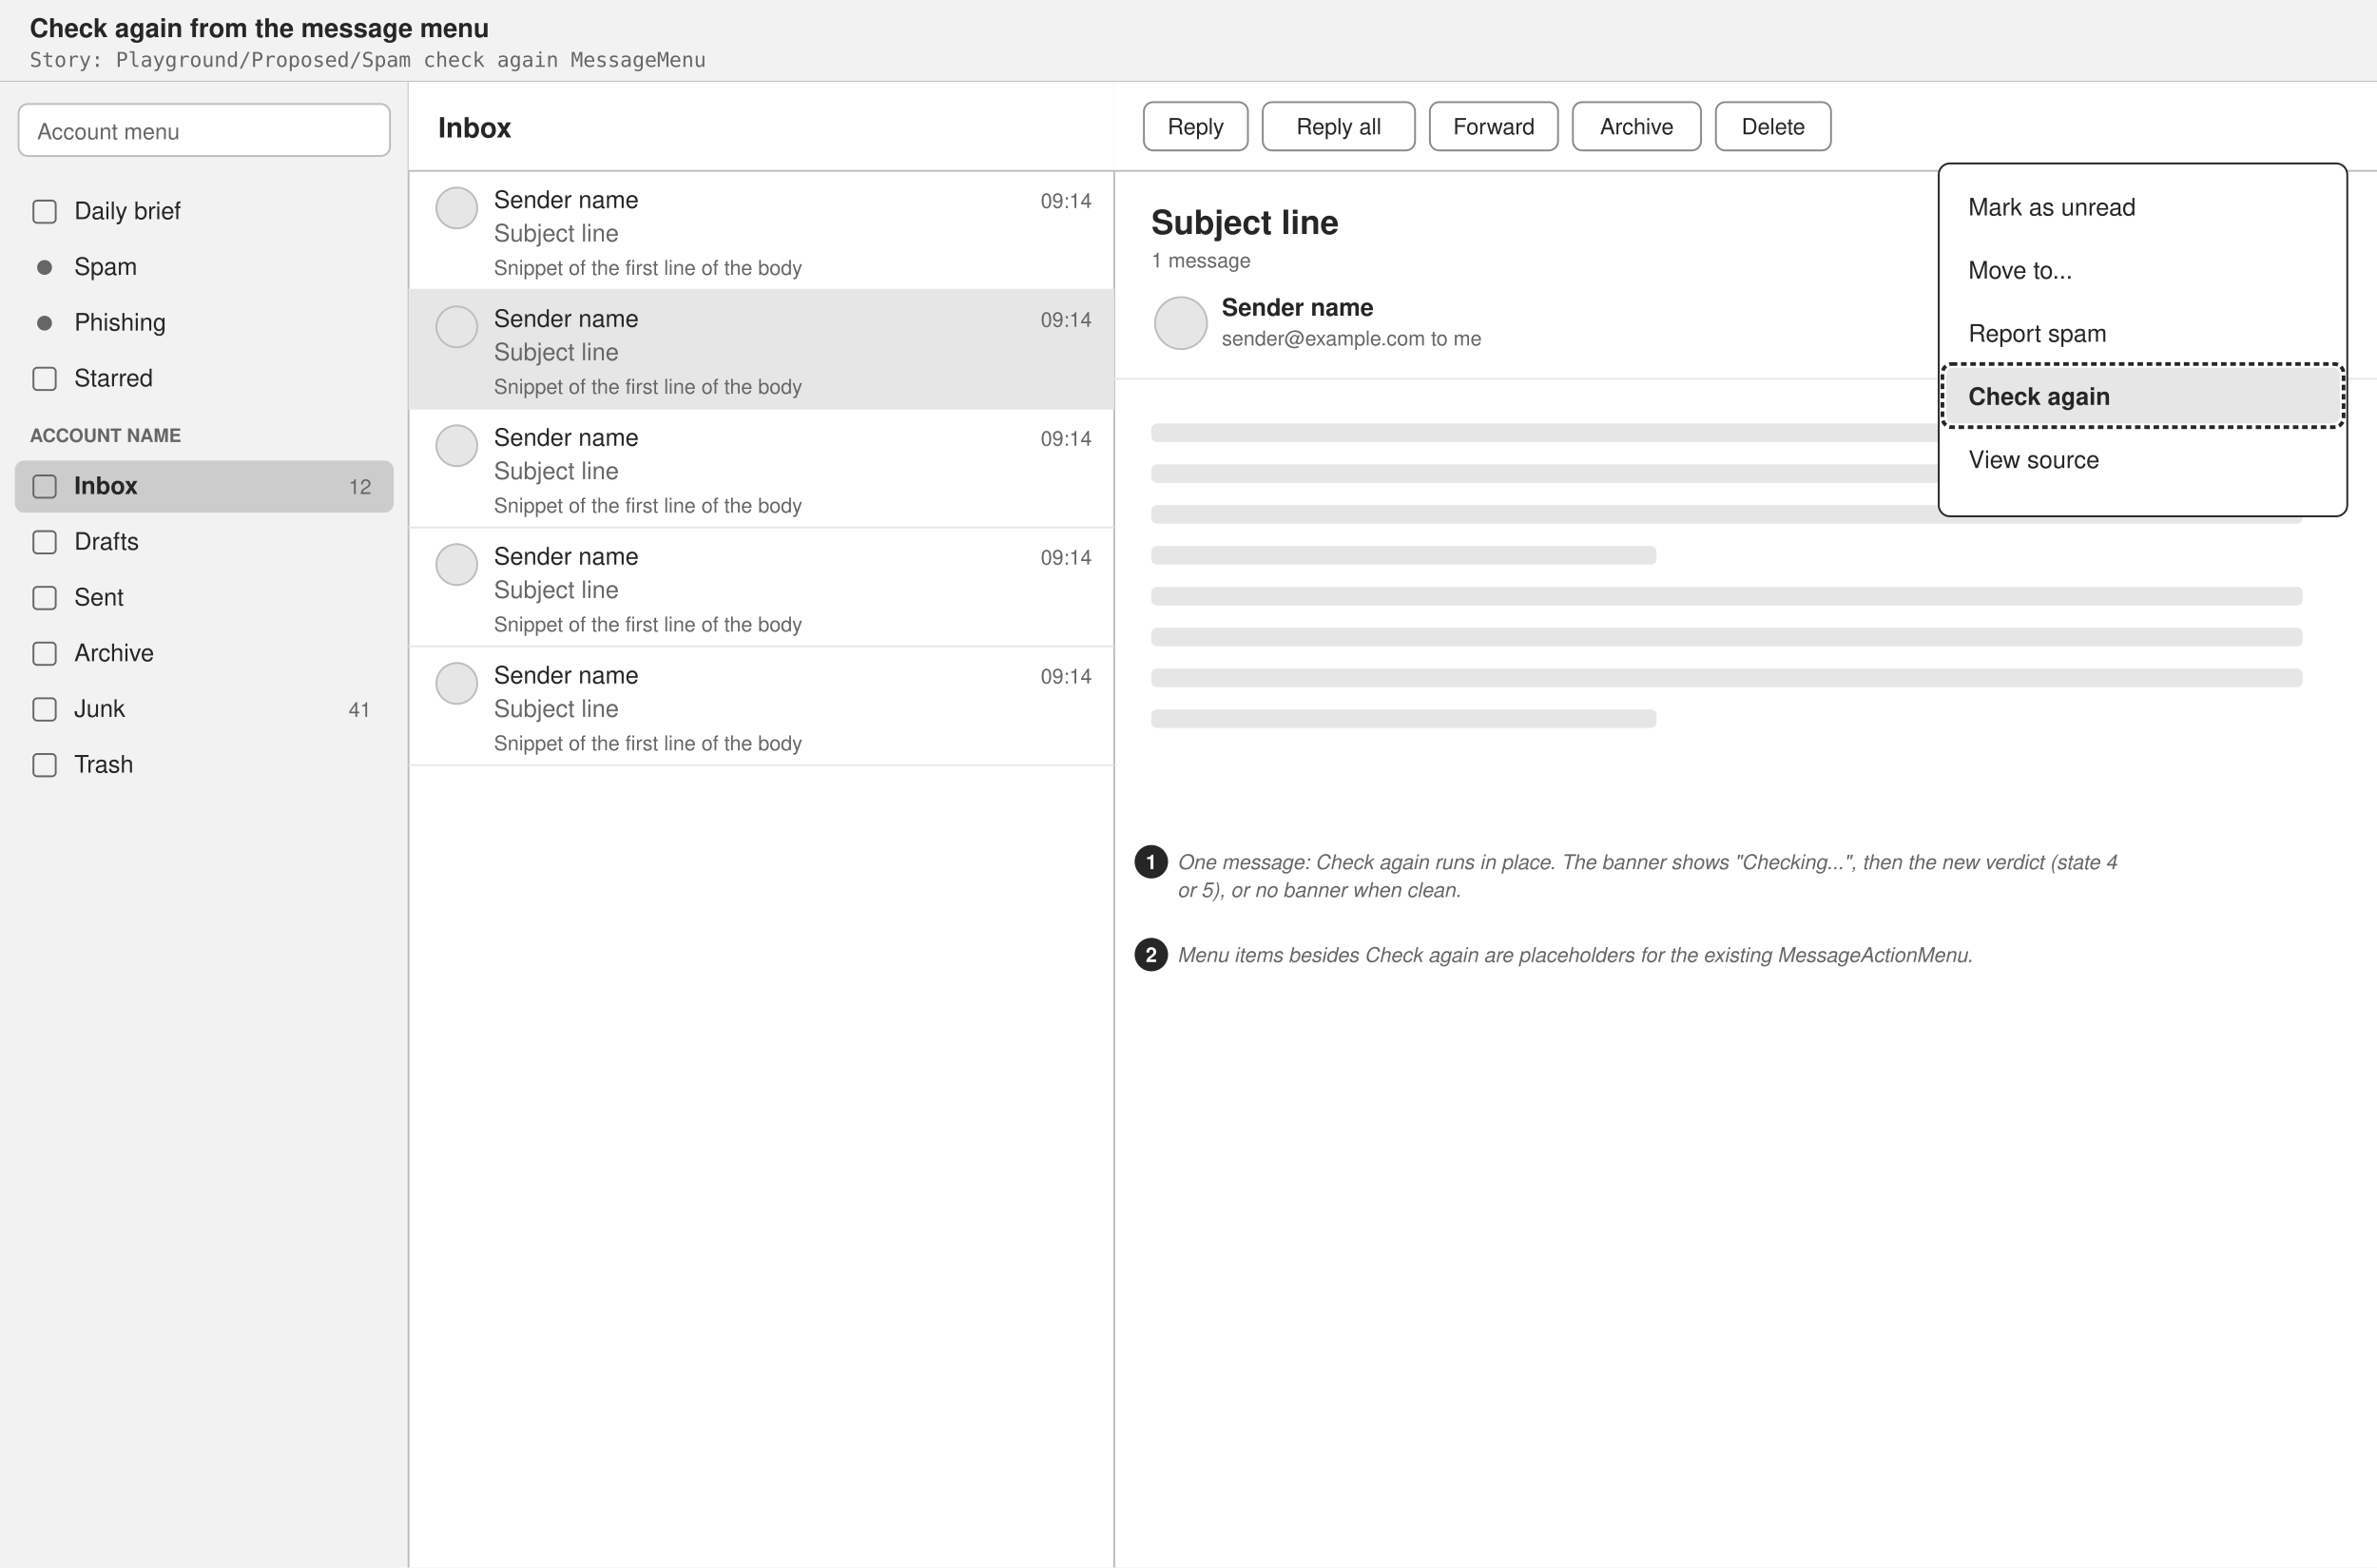
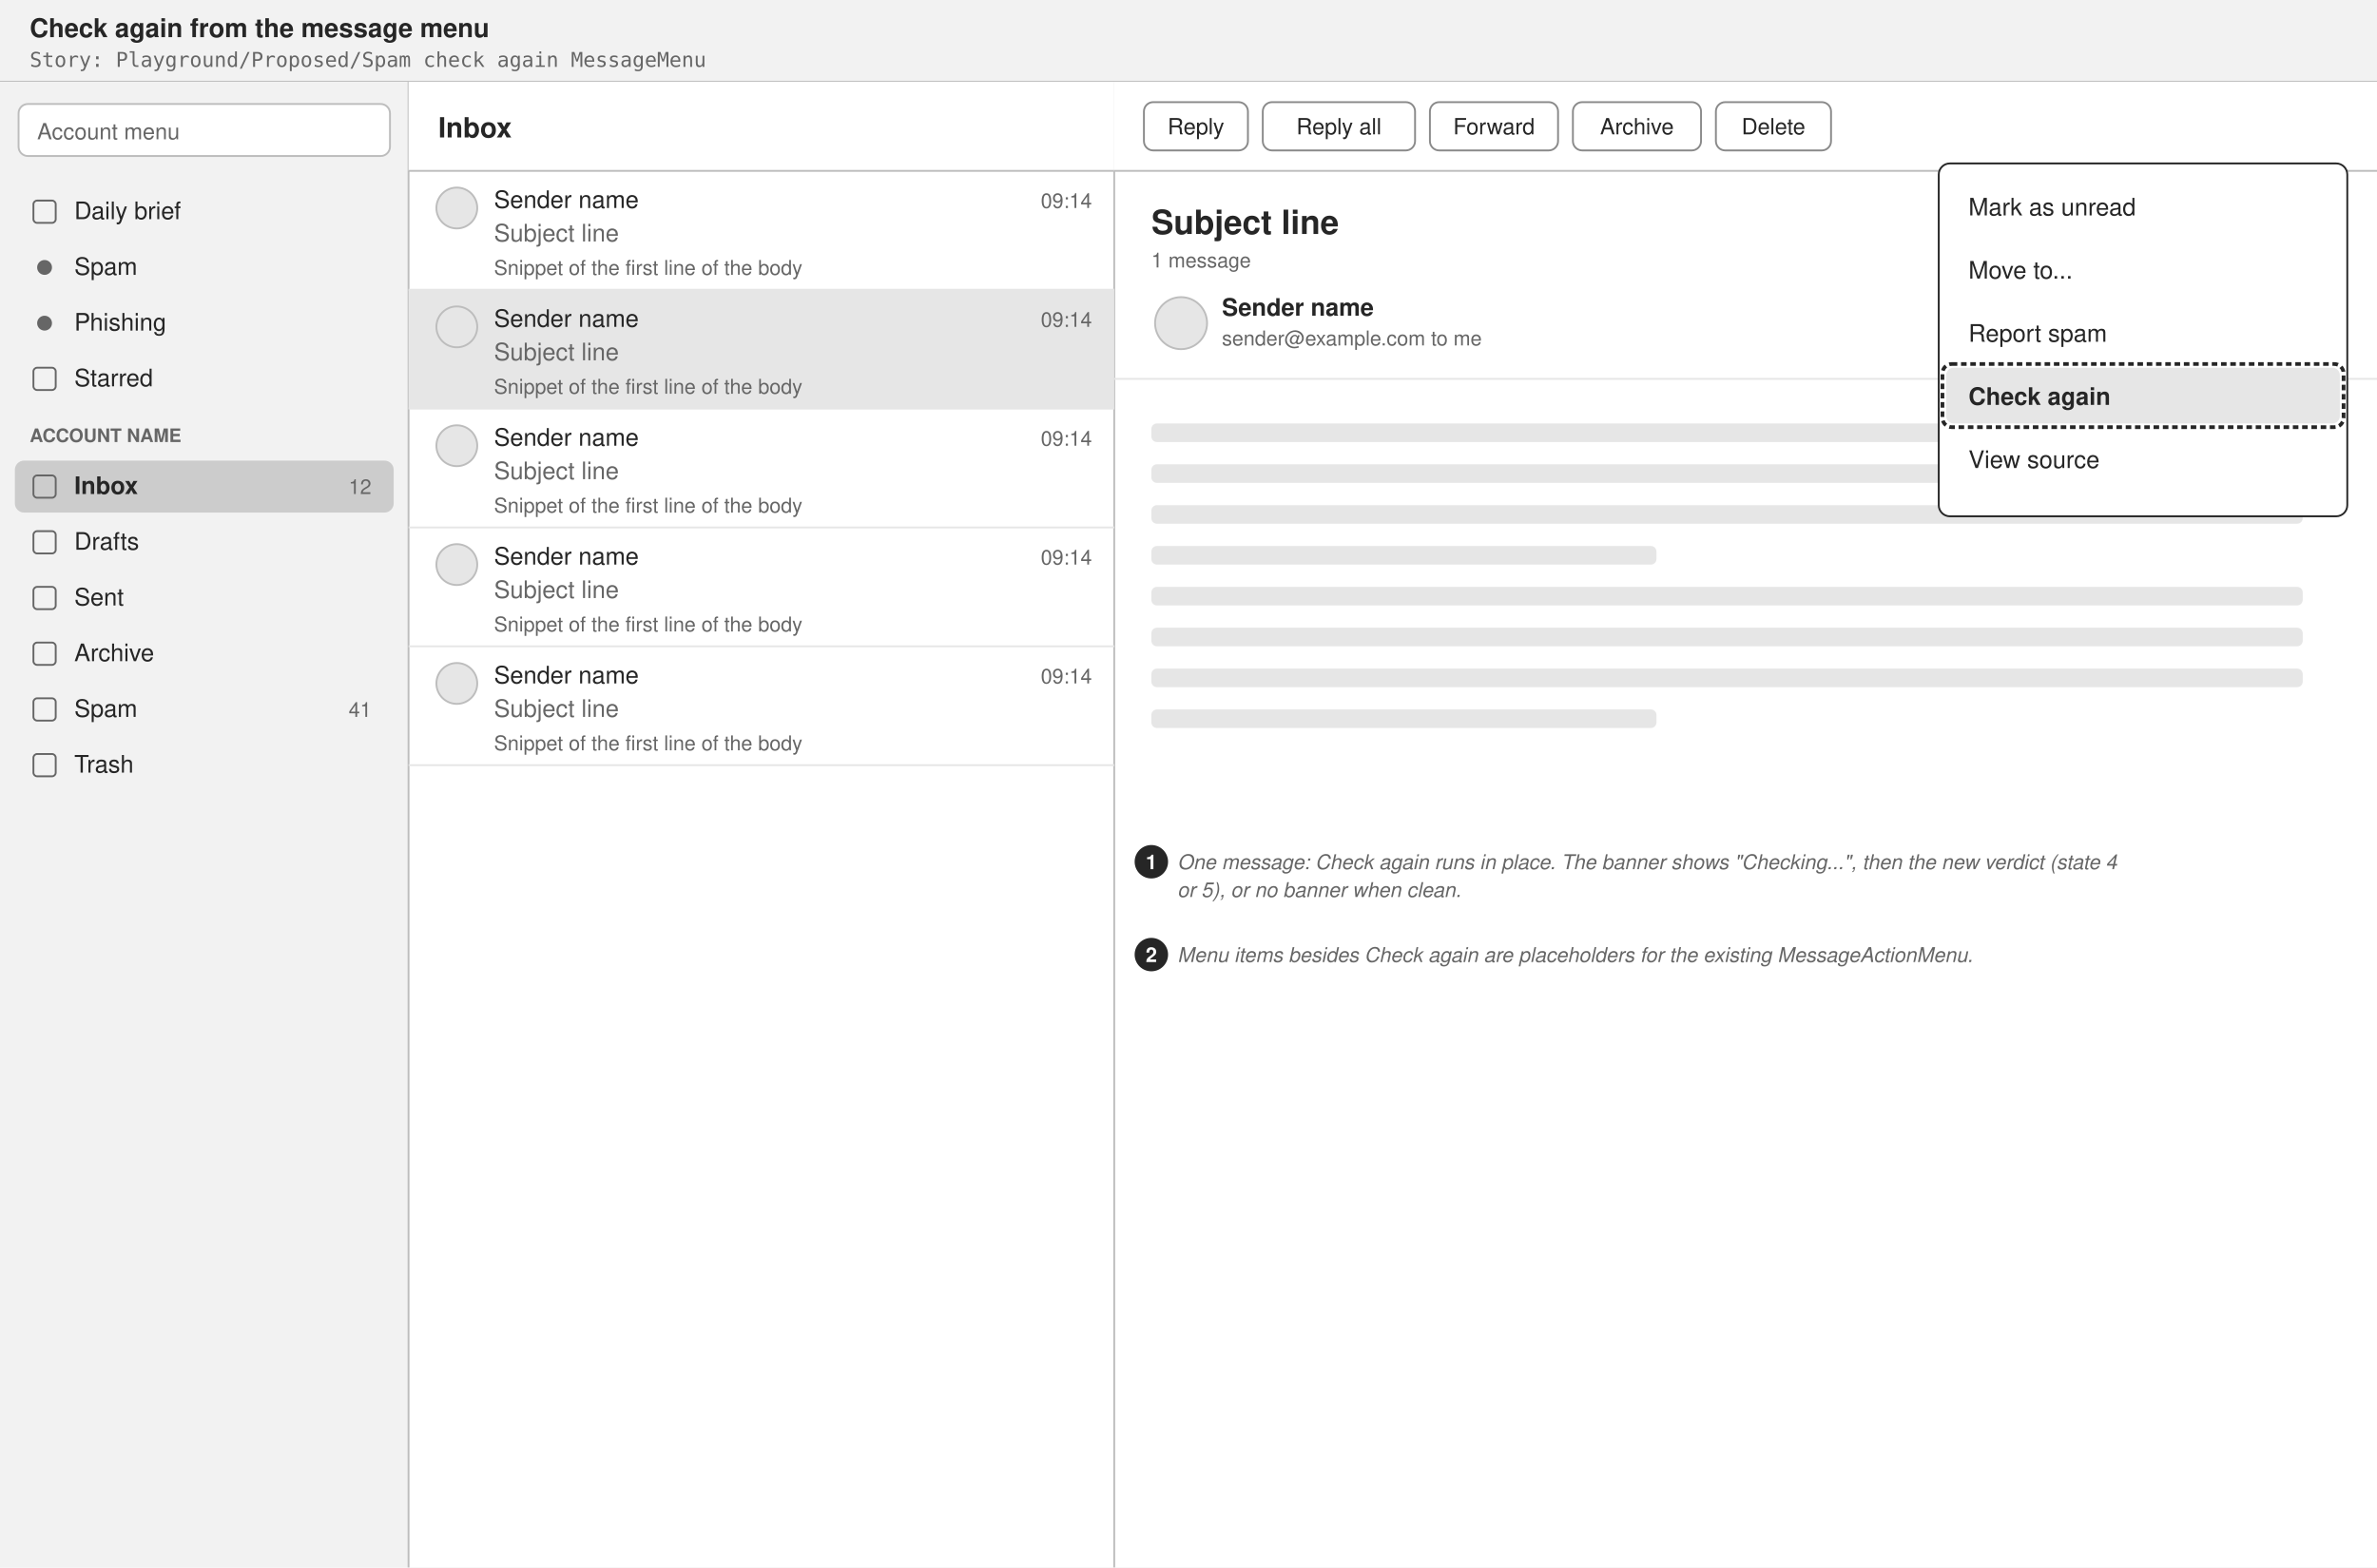
<svg xmlns="http://www.w3.org/2000/svg" width="1280" height="844" viewBox="0 0 1280 844" font-family="Helvetica, Arial, sans-serif">
  <rect x="0" y="0" width="1280" height="844" fill="#ffffff" stroke="none" stroke-width="1" />
  <rect x="0" y="0" width="1280" height="44" fill="#f2f2f2" stroke="none" stroke-width="1" />
  <line x1="0" y1="44" x2="1280" y2="44" stroke="#bdbdbd" stroke-width="1" />
  <text x="16" y="20" font-size="14" fill="#262626" font-weight="700">Check again from the message menu</text>
  <text x="16" y="36" font-size="11" fill="#666666" font-family="monospace">Story: Playground/Proposed/Spam check again MessageMenu</text>
  <g transform="translate(0,44)">
    <rect x="0" y="0" width="220" height="800" fill="#f2f2f2" stroke="none" stroke-width="1" />
    <line x1="220" y1="0" x2="220" y2="800" stroke="#bdbdbd" stroke-width="1" />
    <rect x="10" y="12" width="200" height="28" fill="#ffffff" stroke="#bdbdbd" stroke-width="1" rx="5" />
    <text x="20" y="31" font-size="12" fill="#666666">Account menu</text>
    <rect x="18" y="64" width="12" height="12" fill="none" stroke="#666666" stroke-width="1" rx="2" />
    <text x="40" y="74" font-size="13" fill="#262626" font-weight="400">Daily brief</text>
    <circle cx="24" cy="100" r="4" fill="#666666" />
    <text x="40" y="104" font-size="13" fill="#262626" font-weight="400">Spam</text>
    <circle cx="24" cy="130" r="4" fill="#666666" />
    <text x="40" y="134" font-size="13" fill="#262626" font-weight="400">Phishing</text>
    <rect x="18" y="154" width="12" height="12" fill="none" stroke="#666666" stroke-width="1" rx="2" />
    <text x="40" y="164" font-size="13" fill="#262626" font-weight="400">Starred</text>
    <text x="16" y="194" font-size="10" fill="#666666" font-weight="700">ACCOUNT NAME</text>
    <rect x="8" y="204" width="204" height="28" fill="#cccccc" stroke="none" stroke-width="1" rx="5" />
    <rect x="18" y="212" width="12" height="12" fill="none" stroke="#666666" stroke-width="1" rx="2" />
    <text x="40" y="222" font-size="13" fill="#262626" font-weight="600">Inbox</text>
    <text x="200" y="222" font-size="11" fill="#666666" text-anchor="end">12</text>
    <rect x="18" y="242" width="12" height="12" fill="none" stroke="#666666" stroke-width="1" rx="2" />
    <text x="40" y="252" font-size="13" fill="#262626" font-weight="400">Drafts</text>
    <rect x="18" y="272" width="12" height="12" fill="none" stroke="#666666" stroke-width="1" rx="2" />
    <text x="40" y="282" font-size="13" fill="#262626" font-weight="400">Sent</text>
    <rect x="18" y="302" width="12" height="12" fill="none" stroke="#666666" stroke-width="1" rx="2" />
    <text x="40" y="312" font-size="13" fill="#262626" font-weight="400">Archive</text>
    <rect x="18" y="332" width="12" height="12" fill="none" stroke="#666666" stroke-width="1" rx="2" />
-     <text x="40" y="342" font-size="13" fill="#262626" font-weight="400">Junk</text>
+     <text x="40" y="342" font-size="13" fill="#262626" font-weight="400">Spam</text>
    <text x="200" y="342" font-size="11" fill="#666666" text-anchor="end">41</text>
    <rect x="18" y="362" width="12" height="12" fill="none" stroke="#666666" stroke-width="1" rx="2" />
    <text x="40" y="372" font-size="13" fill="#262626" font-weight="400">Trash</text>
    <line x1="600" y1="0" x2="600" y2="800" stroke="#bdbdbd" stroke-width="1" />
    <rect x="220" y="0" width="380" height="48" fill="#ffffff" stroke="none" stroke-width="1" />
    <line x1="220" y1="48" x2="600" y2="48" stroke="#bdbdbd" stroke-width="1" />
    <text x="236" y="30" font-size="15" fill="#262626" font-weight="700">Inbox</text>
    <circle cx="246" cy="68" r="11" fill="#e6e6e6" stroke="#bdbdbd" />
    <text x="266" y="68" font-size="13" fill="#262626" font-weight="500">Sender name</text>
    <text x="588" y="68" font-size="11" fill="#666666" text-anchor="end">09:14</text>
    <text x="266" y="86" font-size="13" fill="#666666">Subject line</text>
    <text x="266" y="104" font-size="11" fill="#666666">Snippet of the first line of the body</text>
    <line x1="220" y1="112" x2="600" y2="112" stroke="#e6e6e6" stroke-width="1" />
    <rect x="220" y="112" width="380" height="64" fill="#e6e6e6" stroke="none" stroke-width="1" />
    <circle cx="246" cy="132" r="11" fill="#e6e6e6" stroke="#bdbdbd" />
    <text x="266" y="132" font-size="13" fill="#262626" font-weight="500">Sender name</text>
    <text x="588" y="132" font-size="11" fill="#666666" text-anchor="end">09:14</text>
    <text x="266" y="150" font-size="13" fill="#666666">Subject line</text>
    <text x="266" y="168" font-size="11" fill="#666666">Snippet of the first line of the body</text>
    <line x1="220" y1="176" x2="600" y2="176" stroke="#e6e6e6" stroke-width="1" />
    <circle cx="246" cy="196" r="11" fill="#e6e6e6" stroke="#bdbdbd" />
    <text x="266" y="196" font-size="13" fill="#262626" font-weight="500">Sender name</text>
    <text x="588" y="196" font-size="11" fill="#666666" text-anchor="end">09:14</text>
    <text x="266" y="214" font-size="13" fill="#666666">Subject line</text>
    <text x="266" y="232" font-size="11" fill="#666666">Snippet of the first line of the body</text>
    <line x1="220" y1="240" x2="600" y2="240" stroke="#e6e6e6" stroke-width="1" />
    <circle cx="246" cy="260" r="11" fill="#e6e6e6" stroke="#bdbdbd" />
    <text x="266" y="260" font-size="13" fill="#262626" font-weight="500">Sender name</text>
    <text x="588" y="260" font-size="11" fill="#666666" text-anchor="end">09:14</text>
    <text x="266" y="278" font-size="13" fill="#666666">Subject line</text>
    <text x="266" y="296" font-size="11" fill="#666666">Snippet of the first line of the body</text>
    <line x1="220" y1="304" x2="600" y2="304" stroke="#e6e6e6" stroke-width="1" />
    <circle cx="246" cy="324" r="11" fill="#e6e6e6" stroke="#bdbdbd" />
    <text x="266" y="324" font-size="13" fill="#262626" font-weight="500">Sender name</text>
    <text x="588" y="324" font-size="11" fill="#666666" text-anchor="end">09:14</text>
    <text x="266" y="342" font-size="13" fill="#666666">Subject line</text>
    <text x="266" y="360" font-size="11" fill="#666666">Snippet of the first line of the body</text>
    <line x1="220" y1="368" x2="600" y2="368" stroke="#e6e6e6" stroke-width="1" />
    <rect x="600" y="0" width="680" height="48" fill="#ffffff" stroke="none" stroke-width="1" />
    <line x1="600" y1="48" x2="1280" y2="48" stroke="#bdbdbd" stroke-width="1" />
    <rect x="616" y="11" width="56" height="26" fill="#ffffff" stroke="#8a8a8a" stroke-width="1" rx="5" />
    <text x="644" y="28.32" font-size="12" fill="#262626" font-weight="500" text-anchor="middle">Reply</text>
    <rect x="680" y="11" width="82" height="26" fill="#ffffff" stroke="#8a8a8a" stroke-width="1" rx="5" />
    <text x="721" y="28.32" font-size="12" fill="#262626" font-weight="500" text-anchor="middle">Reply all</text>
    <rect x="770" y="11" width="69" height="26" fill="#ffffff" stroke="#8a8a8a" stroke-width="1" rx="5" />
    <text x="804.5" y="28.32" font-size="12" fill="#262626" font-weight="500" text-anchor="middle">Forward</text>
    <rect x="847" y="11" width="69" height="26" fill="#ffffff" stroke="#8a8a8a" stroke-width="1" rx="5" />
    <text x="881.5" y="28.32" font-size="12" fill="#262626" font-weight="500" text-anchor="middle">Archive</text>
    <rect x="924" y="11" width="62" height="26" fill="#ffffff" stroke="#8a8a8a" stroke-width="1" rx="5" />
    <text x="955" y="28.32" font-size="12" fill="#262626" font-weight="500" text-anchor="middle">Delete</text>
    <text x="620" y="82" font-size="18" fill="#262626" font-weight="700">Subject line</text>
    <text x="620" y="100" font-size="11" fill="#666666">1 message</text>
    <circle cx="636" cy="130" r="14" fill="#e6e6e6" stroke="#bdbdbd" />
    <text x="658" y="126" font-size="13" fill="#262626" font-weight="600">Sender name</text>
    <text x="658" y="142" font-size="11" fill="#666666">sender@example.com  to me</text>
    <text x="1264" y="126" font-size="11" fill="#666666" text-anchor="end">09:14</text>
    <line x1="600" y1="160" x2="1280" y2="160" stroke="#e6e6e6" stroke-width="1" />
    <rect x="620" y="184" width="620" height="10" fill="#e6e6e6" stroke="none" stroke-width="1" rx="3" />
    <rect x="620" y="206" width="620" height="10" fill="#e6e6e6" stroke="none" stroke-width="1" rx="3" />
    <rect x="620" y="228" width="620" height="10" fill="#e6e6e6" stroke="none" stroke-width="1" rx="3" />
    <rect x="620" y="250" width="272" height="10" fill="#e6e6e6" stroke="none" stroke-width="1" rx="3" />
    <rect x="620" y="272" width="620" height="10" fill="#e6e6e6" stroke="none" stroke-width="1" rx="3" />
    <rect x="620" y="294" width="620" height="10" fill="#e6e6e6" stroke="none" stroke-width="1" rx="3" />
    <rect x="620" y="316" width="620" height="10" fill="#e6e6e6" stroke="none" stroke-width="1" rx="3" />
    <rect x="620" y="338" width="272" height="10" fill="#e6e6e6" stroke="none" stroke-width="1" rx="3" />
    <rect x="1044" y="44" width="220" height="190" fill="#ffffff" stroke="#262626" stroke-width="1" rx="6" />
    <text x="1060" y="72" font-size="13" fill="#262626" font-weight="400">Mark as unread</text>
    <text x="1060" y="106" font-size="13" fill="#262626" font-weight="400">Move to...</text>
    <text x="1060" y="140" font-size="13" fill="#262626" font-weight="400">Report spam</text>
    <rect x="1048" y="154" width="212" height="30" fill="#e6e6e6" stroke="none" stroke-width="1" rx="4" />
    <rect x="1046" y="152" width="216" height="34" fill="none" stroke="#262626" stroke-width="2" rx="5" stroke-dasharray="3 2" />
    <text x="1060" y="174" font-size="13" fill="#262626" font-weight="600">Check again</text>
    <text x="1060" y="208" font-size="13" fill="#262626" font-weight="400">View source</text>
    <circle cx="620" cy="420" r="9" fill="#262626" />
    <text x="620" y="424" font-size="11" fill="#fff" font-weight="700" text-anchor="middle">1</text>
    <text x="634" y="424" font-size="11" fill="#666666" font-style="italic">One message: Check again runs in place. The banner shows "Checking...", then the new verdict (state 4</text>
    <text x="634" y="439" font-size="11" fill="#666666" font-style="italic">or 5), or no banner when clean.</text>
    <circle cx="620" cy="470" r="9" fill="#262626" />
    <text x="620" y="474" font-size="11" fill="#fff" font-weight="700" text-anchor="middle">2</text>
    <text x="634" y="474" font-size="11" fill="#666666" font-style="italic">Menu items besides Check again are placeholders for the existing MessageActionMenu.</text>
  </g>
</svg>
